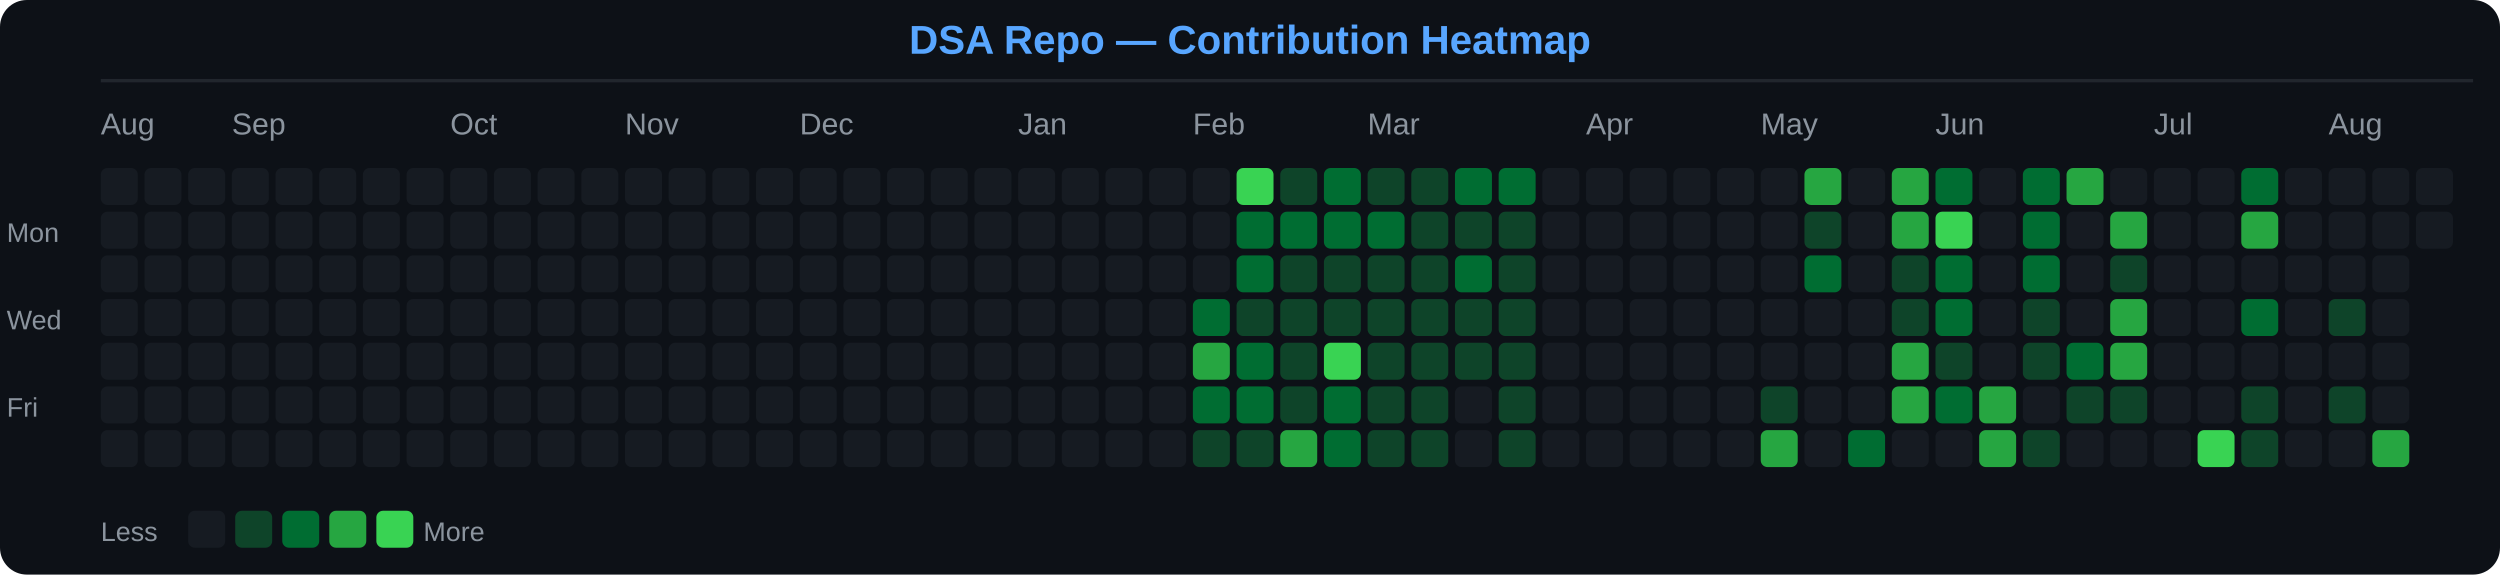
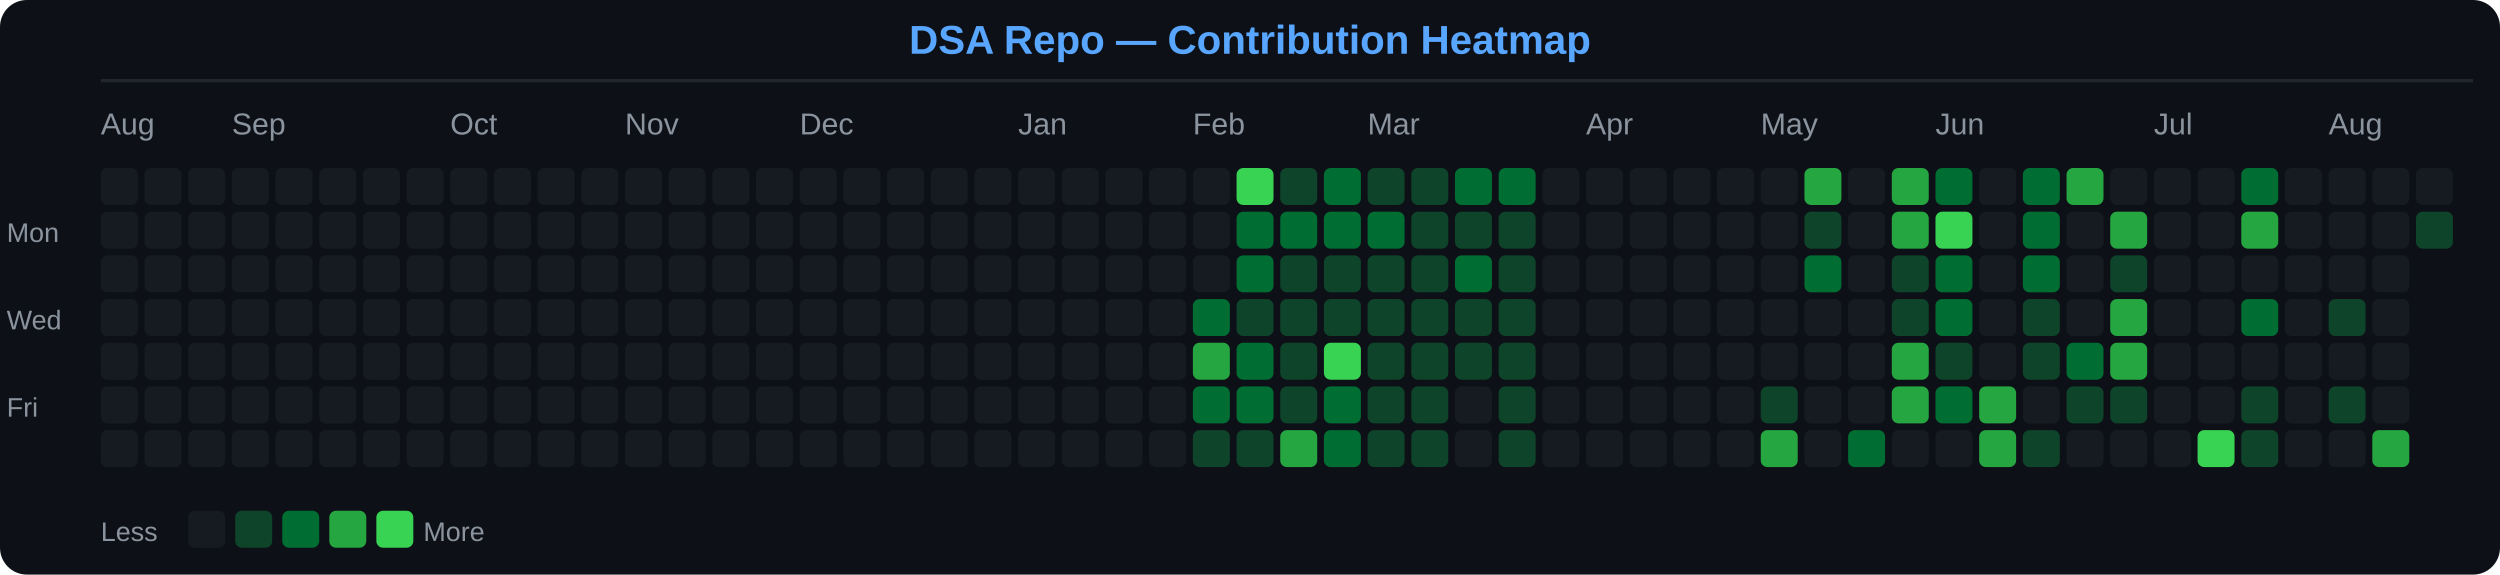
<svg xmlns="http://www.w3.org/2000/svg" width="744" height="171" viewBox="0 0 744 171">
  <rect width="744" height="171" fill="#0d1117" rx="8" />
  <text x="372" y="16" fill="#58a6ff" font-family="Arial,sans-serif" font-size="12" text-anchor="middle" font-weight="bold">DSA Repo — Contribution Heatmap</text>
  <line x1="30" y1="24" x2="736" y2="24" stroke="#21262d" stroke-width="1" />
  <text x="2" y="72" fill="#8b949e" font-family="Arial,sans-serif" font-size="8">Mon</text>
  <text x="2" y="98" fill="#8b949e" font-family="Arial,sans-serif" font-size="8">Wed</text>
  <text x="2" y="124" fill="#8b949e" font-family="Arial,sans-serif" font-size="8">Fri</text>
  <text x="30" y="40" fill="#8b949e" font-family="Arial,sans-serif" font-size="9">Aug</text>
  <rect x="30" y="50" width="11" height="11" rx="2" fill="#161b22" />
  <rect x="30" y="63" width="11" height="11" rx="2" fill="#161b22" />
  <rect x="30" y="76" width="11" height="11" rx="2" fill="#161b22" />
  <rect x="30" y="89" width="11" height="11" rx="2" fill="#161b22" />
  <rect x="30" y="102" width="11" height="11" rx="2" fill="#161b22" />
  <rect x="30" y="115" width="11" height="11" rx="2" fill="#161b22" />
  <rect x="30" y="128" width="11" height="11" rx="2" fill="#161b22" />
  <rect x="43" y="50" width="11" height="11" rx="2" fill="#161b22" />
  <rect x="43" y="63" width="11" height="11" rx="2" fill="#161b22" />
  <rect x="43" y="76" width="11" height="11" rx="2" fill="#161b22" />
  <rect x="43" y="89" width="11" height="11" rx="2" fill="#161b22" />
  <rect x="43" y="102" width="11" height="11" rx="2" fill="#161b22" />
  <rect x="43" y="115" width="11" height="11" rx="2" fill="#161b22" />
  <rect x="43" y="128" width="11" height="11" rx="2" fill="#161b22" />
  <rect x="56" y="50" width="11" height="11" rx="2" fill="#161b22" />
  <rect x="56" y="63" width="11" height="11" rx="2" fill="#161b22" />
  <rect x="56" y="76" width="11" height="11" rx="2" fill="#161b22" />
  <rect x="56" y="89" width="11" height="11" rx="2" fill="#161b22" />
  <rect x="56" y="102" width="11" height="11" rx="2" fill="#161b22" />
  <rect x="56" y="115" width="11" height="11" rx="2" fill="#161b22" />
  <rect x="56" y="128" width="11" height="11" rx="2" fill="#161b22" />
  <text x="69" y="40" fill="#8b949e" font-family="Arial,sans-serif" font-size="9">Sep</text>
  <rect x="69" y="50" width="11" height="11" rx="2" fill="#161b22" />
  <rect x="69" y="63" width="11" height="11" rx="2" fill="#161b22" />
  <rect x="69" y="76" width="11" height="11" rx="2" fill="#161b22" />
  <rect x="69" y="89" width="11" height="11" rx="2" fill="#161b22" />
  <rect x="69" y="102" width="11" height="11" rx="2" fill="#161b22" />
  <rect x="69" y="115" width="11" height="11" rx="2" fill="#161b22" />
  <rect x="69" y="128" width="11" height="11" rx="2" fill="#161b22" />
  <rect x="82" y="50" width="11" height="11" rx="2" fill="#161b22" />
  <rect x="82" y="63" width="11" height="11" rx="2" fill="#161b22" />
  <rect x="82" y="76" width="11" height="11" rx="2" fill="#161b22" />
  <rect x="82" y="89" width="11" height="11" rx="2" fill="#161b22" />
  <rect x="82" y="102" width="11" height="11" rx="2" fill="#161b22" />
  <rect x="82" y="115" width="11" height="11" rx="2" fill="#161b22" />
  <rect x="82" y="128" width="11" height="11" rx="2" fill="#161b22" />
  <rect x="95" y="50" width="11" height="11" rx="2" fill="#161b22" />
  <rect x="95" y="63" width="11" height="11" rx="2" fill="#161b22" />
  <rect x="95" y="76" width="11" height="11" rx="2" fill="#161b22" />
  <rect x="95" y="89" width="11" height="11" rx="2" fill="#161b22" />
  <rect x="95" y="102" width="11" height="11" rx="2" fill="#161b22" />
  <rect x="95" y="115" width="11" height="11" rx="2" fill="#161b22" />
  <rect x="95" y="128" width="11" height="11" rx="2" fill="#161b22" />
  <rect x="108" y="50" width="11" height="11" rx="2" fill="#161b22" />
  <rect x="108" y="63" width="11" height="11" rx="2" fill="#161b22" />
  <rect x="108" y="76" width="11" height="11" rx="2" fill="#161b22" />
  <rect x="108" y="89" width="11" height="11" rx="2" fill="#161b22" />
  <rect x="108" y="102" width="11" height="11" rx="2" fill="#161b22" />
  <rect x="108" y="115" width="11" height="11" rx="2" fill="#161b22" />
  <rect x="108" y="128" width="11" height="11" rx="2" fill="#161b22" />
  <rect x="121" y="50" width="11" height="11" rx="2" fill="#161b22" />
  <rect x="121" y="63" width="11" height="11" rx="2" fill="#161b22" />
  <rect x="121" y="76" width="11" height="11" rx="2" fill="#161b22" />
  <rect x="121" y="89" width="11" height="11" rx="2" fill="#161b22" />
  <rect x="121" y="102" width="11" height="11" rx="2" fill="#161b22" />
  <rect x="121" y="115" width="11" height="11" rx="2" fill="#161b22" />
  <rect x="121" y="128" width="11" height="11" rx="2" fill="#161b22" />
  <text x="134" y="40" fill="#8b949e" font-family="Arial,sans-serif" font-size="9">Oct</text>
  <rect x="134" y="50" width="11" height="11" rx="2" fill="#161b22" />
  <rect x="134" y="63" width="11" height="11" rx="2" fill="#161b22" />
  <rect x="134" y="76" width="11" height="11" rx="2" fill="#161b22" />
  <rect x="134" y="89" width="11" height="11" rx="2" fill="#161b22" />
  <rect x="134" y="102" width="11" height="11" rx="2" fill="#161b22" />
  <rect x="134" y="115" width="11" height="11" rx="2" fill="#161b22" />
  <rect x="134" y="128" width="11" height="11" rx="2" fill="#161b22" />
  <rect x="147" y="50" width="11" height="11" rx="2" fill="#161b22" />
  <rect x="147" y="63" width="11" height="11" rx="2" fill="#161b22" />
  <rect x="147" y="76" width="11" height="11" rx="2" fill="#161b22" />
  <rect x="147" y="89" width="11" height="11" rx="2" fill="#161b22" />
  <rect x="147" y="102" width="11" height="11" rx="2" fill="#161b22" />
  <rect x="147" y="115" width="11" height="11" rx="2" fill="#161b22" />
  <rect x="147" y="128" width="11" height="11" rx="2" fill="#161b22" />
  <rect x="160" y="50" width="11" height="11" rx="2" fill="#161b22" />
  <rect x="160" y="63" width="11" height="11" rx="2" fill="#161b22" />
  <rect x="160" y="76" width="11" height="11" rx="2" fill="#161b22" />
  <rect x="160" y="89" width="11" height="11" rx="2" fill="#161b22" />
  <rect x="160" y="102" width="11" height="11" rx="2" fill="#161b22" />
  <rect x="160" y="115" width="11" height="11" rx="2" fill="#161b22" />
  <rect x="160" y="128" width="11" height="11" rx="2" fill="#161b22" />
  <rect x="173" y="50" width="11" height="11" rx="2" fill="#161b22" />
  <rect x="173" y="63" width="11" height="11" rx="2" fill="#161b22" />
  <rect x="173" y="76" width="11" height="11" rx="2" fill="#161b22" />
  <rect x="173" y="89" width="11" height="11" rx="2" fill="#161b22" />
  <rect x="173" y="102" width="11" height="11" rx="2" fill="#161b22" />
  <rect x="173" y="115" width="11" height="11" rx="2" fill="#161b22" />
  <rect x="173" y="128" width="11" height="11" rx="2" fill="#161b22" />
  <text x="186" y="40" fill="#8b949e" font-family="Arial,sans-serif" font-size="9">Nov</text>
  <rect x="186" y="50" width="11" height="11" rx="2" fill="#161b22" />
  <rect x="186" y="63" width="11" height="11" rx="2" fill="#161b22" />
  <rect x="186" y="76" width="11" height="11" rx="2" fill="#161b22" />
  <rect x="186" y="89" width="11" height="11" rx="2" fill="#161b22" />
  <rect x="186" y="102" width="11" height="11" rx="2" fill="#161b22" />
  <rect x="186" y="115" width="11" height="11" rx="2" fill="#161b22" />
  <rect x="186" y="128" width="11" height="11" rx="2" fill="#161b22" />
  <rect x="199" y="50" width="11" height="11" rx="2" fill="#161b22" />
  <rect x="199" y="63" width="11" height="11" rx="2" fill="#161b22" />
  <rect x="199" y="76" width="11" height="11" rx="2" fill="#161b22" />
  <rect x="199" y="89" width="11" height="11" rx="2" fill="#161b22" />
  <rect x="199" y="102" width="11" height="11" rx="2" fill="#161b22" />
  <rect x="199" y="115" width="11" height="11" rx="2" fill="#161b22" />
  <rect x="199" y="128" width="11" height="11" rx="2" fill="#161b22" />
  <rect x="212" y="50" width="11" height="11" rx="2" fill="#161b22" />
  <rect x="212" y="63" width="11" height="11" rx="2" fill="#161b22" />
  <rect x="212" y="76" width="11" height="11" rx="2" fill="#161b22" />
  <rect x="212" y="89" width="11" height="11" rx="2" fill="#161b22" />
  <rect x="212" y="102" width="11" height="11" rx="2" fill="#161b22" />
  <rect x="212" y="115" width="11" height="11" rx="2" fill="#161b22" />
  <rect x="212" y="128" width="11" height="11" rx="2" fill="#161b22" />
  <rect x="225" y="50" width="11" height="11" rx="2" fill="#161b22" />
  <rect x="225" y="63" width="11" height="11" rx="2" fill="#161b22" />
  <rect x="225" y="76" width="11" height="11" rx="2" fill="#161b22" />
  <rect x="225" y="89" width="11" height="11" rx="2" fill="#161b22" />
  <rect x="225" y="102" width="11" height="11" rx="2" fill="#161b22" />
  <rect x="225" y="115" width="11" height="11" rx="2" fill="#161b22" />
  <rect x="225" y="128" width="11" height="11" rx="2" fill="#161b22" />
  <text x="238" y="40" fill="#8b949e" font-family="Arial,sans-serif" font-size="9">Dec</text>
  <rect x="238" y="50" width="11" height="11" rx="2" fill="#161b22" />
  <rect x="238" y="63" width="11" height="11" rx="2" fill="#161b22" />
  <rect x="238" y="76" width="11" height="11" rx="2" fill="#161b22" />
  <rect x="238" y="89" width="11" height="11" rx="2" fill="#161b22" />
  <rect x="238" y="102" width="11" height="11" rx="2" fill="#161b22" />
  <rect x="238" y="115" width="11" height="11" rx="2" fill="#161b22" />
  <rect x="238" y="128" width="11" height="11" rx="2" fill="#161b22" />
  <rect x="251" y="50" width="11" height="11" rx="2" fill="#161b22" />
  <rect x="251" y="63" width="11" height="11" rx="2" fill="#161b22" />
  <rect x="251" y="76" width="11" height="11" rx="2" fill="#161b22" />
  <rect x="251" y="89" width="11" height="11" rx="2" fill="#161b22" />
  <rect x="251" y="102" width="11" height="11" rx="2" fill="#161b22" />
  <rect x="251" y="115" width="11" height="11" rx="2" fill="#161b22" />
  <rect x="251" y="128" width="11" height="11" rx="2" fill="#161b22" />
  <rect x="264" y="50" width="11" height="11" rx="2" fill="#161b22" />
  <rect x="264" y="63" width="11" height="11" rx="2" fill="#161b22" />
  <rect x="264" y="76" width="11" height="11" rx="2" fill="#161b22" />
  <rect x="264" y="89" width="11" height="11" rx="2" fill="#161b22" />
  <rect x="264" y="102" width="11" height="11" rx="2" fill="#161b22" />
  <rect x="264" y="115" width="11" height="11" rx="2" fill="#161b22" />
  <rect x="264" y="128" width="11" height="11" rx="2" fill="#161b22" />
  <rect x="277" y="50" width="11" height="11" rx="2" fill="#161b22" />
  <rect x="277" y="63" width="11" height="11" rx="2" fill="#161b22" />
  <rect x="277" y="76" width="11" height="11" rx="2" fill="#161b22" />
  <rect x="277" y="89" width="11" height="11" rx="2" fill="#161b22" />
  <rect x="277" y="102" width="11" height="11" rx="2" fill="#161b22" />
  <rect x="277" y="115" width="11" height="11" rx="2" fill="#161b22" />
  <rect x="277" y="128" width="11" height="11" rx="2" fill="#161b22" />
  <rect x="290" y="50" width="11" height="11" rx="2" fill="#161b22" />
  <rect x="290" y="63" width="11" height="11" rx="2" fill="#161b22" />
  <rect x="290" y="76" width="11" height="11" rx="2" fill="#161b22" />
  <rect x="290" y="89" width="11" height="11" rx="2" fill="#161b22" />
  <rect x="290" y="102" width="11" height="11" rx="2" fill="#161b22" />
  <rect x="290" y="115" width="11" height="11" rx="2" fill="#161b22" />
  <rect x="290" y="128" width="11" height="11" rx="2" fill="#161b22" />
  <text x="303" y="40" fill="#8b949e" font-family="Arial,sans-serif" font-size="9">Jan</text>
  <rect x="303" y="50" width="11" height="11" rx="2" fill="#161b22" />
  <rect x="303" y="63" width="11" height="11" rx="2" fill="#161b22" />
  <rect x="303" y="76" width="11" height="11" rx="2" fill="#161b22" />
  <rect x="303" y="89" width="11" height="11" rx="2" fill="#161b22" />
  <rect x="303" y="102" width="11" height="11" rx="2" fill="#161b22" />
  <rect x="303" y="115" width="11" height="11" rx="2" fill="#161b22" />
  <rect x="303" y="128" width="11" height="11" rx="2" fill="#161b22" />
  <rect x="316" y="50" width="11" height="11" rx="2" fill="#161b22" />
  <rect x="316" y="63" width="11" height="11" rx="2" fill="#161b22" />
  <rect x="316" y="76" width="11" height="11" rx="2" fill="#161b22" />
  <rect x="316" y="89" width="11" height="11" rx="2" fill="#161b22" />
  <rect x="316" y="102" width="11" height="11" rx="2" fill="#161b22" />
  <rect x="316" y="115" width="11" height="11" rx="2" fill="#161b22" />
  <rect x="316" y="128" width="11" height="11" rx="2" fill="#161b22" />
  <rect x="329" y="50" width="11" height="11" rx="2" fill="#161b22" />
  <rect x="329" y="63" width="11" height="11" rx="2" fill="#161b22" />
  <rect x="329" y="76" width="11" height="11" rx="2" fill="#161b22" />
  <rect x="329" y="89" width="11" height="11" rx="2" fill="#161b22" />
  <rect x="329" y="102" width="11" height="11" rx="2" fill="#161b22" />
  <rect x="329" y="115" width="11" height="11" rx="2" fill="#161b22" />
  <rect x="329" y="128" width="11" height="11" rx="2" fill="#161b22" />
  <rect x="342" y="50" width="11" height="11" rx="2" fill="#161b22" />
  <rect x="342" y="63" width="11" height="11" rx="2" fill="#161b22" />
  <rect x="342" y="76" width="11" height="11" rx="2" fill="#161b22" />
  <rect x="342" y="89" width="11" height="11" rx="2" fill="#161b22" />
  <rect x="342" y="102" width="11" height="11" rx="2" fill="#161b22" />
  <rect x="342" y="115" width="11" height="11" rx="2" fill="#161b22" />
  <rect x="342" y="128" width="11" height="11" rx="2" fill="#161b22" />
  <text x="355" y="40" fill="#8b949e" font-family="Arial,sans-serif" font-size="9">Feb</text>
  <rect x="355" y="50" width="11" height="11" rx="2" fill="#161b22" />
  <rect x="355" y="63" width="11" height="11" rx="2" fill="#161b22" />
  <rect x="355" y="76" width="11" height="11" rx="2" fill="#161b22" />
  <rect x="355" y="89" width="11" height="11" rx="2" fill="#006d32" />
  <rect x="355" y="102" width="11" height="11" rx="2" fill="#26a641" />
  <rect x="355" y="115" width="11" height="11" rx="2" fill="#006d32" />
  <rect x="355" y="128" width="11" height="11" rx="2" fill="#0e4429" />
  <rect x="368" y="50" width="11" height="11" rx="2" fill="#39d353" />
  <rect x="368" y="63" width="11" height="11" rx="2" fill="#006d32" />
  <rect x="368" y="76" width="11" height="11" rx="2" fill="#006d32" />
  <rect x="368" y="89" width="11" height="11" rx="2" fill="#0e4429" />
  <rect x="368" y="102" width="11" height="11" rx="2" fill="#006d32" />
  <rect x="368" y="115" width="11" height="11" rx="2" fill="#006d32" />
  <rect x="368" y="128" width="11" height="11" rx="2" fill="#0e4429" />
  <rect x="381" y="50" width="11" height="11" rx="2" fill="#0e4429" />
  <rect x="381" y="63" width="11" height="11" rx="2" fill="#006d32" />
  <rect x="381" y="76" width="11" height="11" rx="2" fill="#0e4429" />
  <rect x="381" y="89" width="11" height="11" rx="2" fill="#0e4429" />
  <rect x="381" y="102" width="11" height="11" rx="2" fill="#0e4429" />
  <rect x="381" y="115" width="11" height="11" rx="2" fill="#0e4429" />
  <rect x="381" y="128" width="11" height="11" rx="2" fill="#26a641" />
  <rect x="394" y="50" width="11" height="11" rx="2" fill="#006d32" />
  <rect x="394" y="63" width="11" height="11" rx="2" fill="#006d32" />
  <rect x="394" y="76" width="11" height="11" rx="2" fill="#0e4429" />
  <rect x="394" y="89" width="11" height="11" rx="2" fill="#0e4429" />
  <rect x="394" y="102" width="11" height="11" rx="2" fill="#39d353" />
  <rect x="394" y="115" width="11" height="11" rx="2" fill="#006d32" />
  <rect x="394" y="128" width="11" height="11" rx="2" fill="#006d32" />
  <text x="407" y="40" fill="#8b949e" font-family="Arial,sans-serif" font-size="9">Mar</text>
  <rect x="407" y="50" width="11" height="11" rx="2" fill="#0e4429" />
  <rect x="407" y="63" width="11" height="11" rx="2" fill="#006d32" />
  <rect x="407" y="76" width="11" height="11" rx="2" fill="#0e4429" />
  <rect x="407" y="89" width="11" height="11" rx="2" fill="#0e4429" />
  <rect x="407" y="102" width="11" height="11" rx="2" fill="#0e4429" />
  <rect x="407" y="115" width="11" height="11" rx="2" fill="#0e4429" />
  <rect x="407" y="128" width="11" height="11" rx="2" fill="#0e4429" />
  <rect x="420" y="50" width="11" height="11" rx="2" fill="#0e4429" />
  <rect x="420" y="63" width="11" height="11" rx="2" fill="#0e4429" />
  <rect x="420" y="76" width="11" height="11" rx="2" fill="#0e4429" />
  <rect x="420" y="89" width="11" height="11" rx="2" fill="#0e4429" />
  <rect x="420" y="102" width="11" height="11" rx="2" fill="#0e4429" />
  <rect x="420" y="115" width="11" height="11" rx="2" fill="#0e4429" />
  <rect x="420" y="128" width="11" height="11" rx="2" fill="#0e4429" />
  <rect x="433" y="50" width="11" height="11" rx="2" fill="#006d32" />
  <rect x="433" y="63" width="11" height="11" rx="2" fill="#0e4429" />
  <rect x="433" y="76" width="11" height="11" rx="2" fill="#006d32" />
  <rect x="433" y="89" width="11" height="11" rx="2" fill="#0e4429" />
  <rect x="433" y="102" width="11" height="11" rx="2" fill="#0e4429" />
  <rect x="433" y="115" width="11" height="11" rx="2" fill="#161b22" />
  <rect x="433" y="128" width="11" height="11" rx="2" fill="#161b22" />
  <rect x="446" y="50" width="11" height="11" rx="2" fill="#006d32" />
  <rect x="446" y="63" width="11" height="11" rx="2" fill="#0e4429" />
  <rect x="446" y="76" width="11" height="11" rx="2" fill="#0e4429" />
  <rect x="446" y="89" width="11" height="11" rx="2" fill="#0e4429" />
  <rect x="446" y="102" width="11" height="11" rx="2" fill="#0e4429" />
  <rect x="446" y="115" width="11" height="11" rx="2" fill="#0e4429" />
  <rect x="446" y="128" width="11" height="11" rx="2" fill="#0e4429" />
  <rect x="459" y="50" width="11" height="11" rx="2" fill="#161b22" />
  <rect x="459" y="63" width="11" height="11" rx="2" fill="#161b22" />
  <rect x="459" y="76" width="11" height="11" rx="2" fill="#161b22" />
  <rect x="459" y="89" width="11" height="11" rx="2" fill="#161b22" />
  <rect x="459" y="102" width="11" height="11" rx="2" fill="#161b22" />
  <rect x="459" y="115" width="11" height="11" rx="2" fill="#161b22" />
  <rect x="459" y="128" width="11" height="11" rx="2" fill="#161b22" />
  <text x="472" y="40" fill="#8b949e" font-family="Arial,sans-serif" font-size="9">Apr</text>
  <rect x="472" y="50" width="11" height="11" rx="2" fill="#161b22" />
  <rect x="472" y="63" width="11" height="11" rx="2" fill="#161b22" />
  <rect x="472" y="76" width="11" height="11" rx="2" fill="#161b22" />
  <rect x="472" y="89" width="11" height="11" rx="2" fill="#161b22" />
  <rect x="472" y="102" width="11" height="11" rx="2" fill="#161b22" />
  <rect x="472" y="115" width="11" height="11" rx="2" fill="#161b22" />
  <rect x="472" y="128" width="11" height="11" rx="2" fill="#161b22" />
  <rect x="485" y="50" width="11" height="11" rx="2" fill="#161b22" />
  <rect x="485" y="63" width="11" height="11" rx="2" fill="#161b22" />
  <rect x="485" y="76" width="11" height="11" rx="2" fill="#161b22" />
  <rect x="485" y="89" width="11" height="11" rx="2" fill="#161b22" />
  <rect x="485" y="102" width="11" height="11" rx="2" fill="#161b22" />
  <rect x="485" y="115" width="11" height="11" rx="2" fill="#161b22" />
  <rect x="485" y="128" width="11" height="11" rx="2" fill="#161b22" />
  <rect x="498" y="50" width="11" height="11" rx="2" fill="#161b22" />
  <rect x="498" y="63" width="11" height="11" rx="2" fill="#161b22" />
  <rect x="498" y="76" width="11" height="11" rx="2" fill="#161b22" />
  <rect x="498" y="89" width="11" height="11" rx="2" fill="#161b22" />
  <rect x="498" y="102" width="11" height="11" rx="2" fill="#161b22" />
  <rect x="498" y="115" width="11" height="11" rx="2" fill="#161b22" />
  <rect x="498" y="128" width="11" height="11" rx="2" fill="#161b22" />
  <rect x="511" y="50" width="11" height="11" rx="2" fill="#161b22" />
  <rect x="511" y="63" width="11" height="11" rx="2" fill="#161b22" />
  <rect x="511" y="76" width="11" height="11" rx="2" fill="#161b22" />
  <rect x="511" y="89" width="11" height="11" rx="2" fill="#161b22" />
  <rect x="511" y="102" width="11" height="11" rx="2" fill="#161b22" />
  <rect x="511" y="115" width="11" height="11" rx="2" fill="#161b22" />
  <rect x="511" y="128" width="11" height="11" rx="2" fill="#161b22" />
  <text x="524" y="40" fill="#8b949e" font-family="Arial,sans-serif" font-size="9">May</text>
  <rect x="524" y="50" width="11" height="11" rx="2" fill="#161b22" />
  <rect x="524" y="63" width="11" height="11" rx="2" fill="#161b22" />
  <rect x="524" y="76" width="11" height="11" rx="2" fill="#161b22" />
  <rect x="524" y="89" width="11" height="11" rx="2" fill="#161b22" />
  <rect x="524" y="102" width="11" height="11" rx="2" fill="#161b22" />
  <rect x="524" y="115" width="11" height="11" rx="2" fill="#0e4429" />
  <rect x="524" y="128" width="11" height="11" rx="2" fill="#26a641" />
  <rect x="537" y="50" width="11" height="11" rx="2" fill="#26a641" />
  <rect x="537" y="63" width="11" height="11" rx="2" fill="#0e4429" />
  <rect x="537" y="76" width="11" height="11" rx="2" fill="#006d32" />
  <rect x="537" y="89" width="11" height="11" rx="2" fill="#161b22" />
  <rect x="537" y="102" width="11" height="11" rx="2" fill="#161b22" />
  <rect x="537" y="115" width="11" height="11" rx="2" fill="#161b22" />
  <rect x="537" y="128" width="11" height="11" rx="2" fill="#161b22" />
  <rect x="550" y="50" width="11" height="11" rx="2" fill="#161b22" />
  <rect x="550" y="63" width="11" height="11" rx="2" fill="#161b22" />
  <rect x="550" y="76" width="11" height="11" rx="2" fill="#161b22" />
  <rect x="550" y="89" width="11" height="11" rx="2" fill="#161b22" />
  <rect x="550" y="102" width="11" height="11" rx="2" fill="#161b22" />
  <rect x="550" y="115" width="11" height="11" rx="2" fill="#161b22" />
  <rect x="550" y="128" width="11" height="11" rx="2" fill="#006d32" />
  <rect x="563" y="50" width="11" height="11" rx="2" fill="#26a641" />
  <rect x="563" y="63" width="11" height="11" rx="2" fill="#26a641" />
  <rect x="563" y="76" width="11" height="11" rx="2" fill="#0e4429" />
  <rect x="563" y="89" width="11" height="11" rx="2" fill="#0e4429" />
  <rect x="563" y="102" width="11" height="11" rx="2" fill="#26a641" />
  <rect x="563" y="115" width="11" height="11" rx="2" fill="#26a641" />
  <rect x="563" y="128" width="11" height="11" rx="2" fill="#161b22" />
  <text x="576" y="40" fill="#8b949e" font-family="Arial,sans-serif" font-size="9">Jun</text>
  <rect x="576" y="50" width="11" height="11" rx="2" fill="#006d32" />
  <rect x="576" y="63" width="11" height="11" rx="2" fill="#39d353" />
  <rect x="576" y="76" width="11" height="11" rx="2" fill="#006d32" />
  <rect x="576" y="89" width="11" height="11" rx="2" fill="#006d32" />
  <rect x="576" y="102" width="11" height="11" rx="2" fill="#0e4429" />
  <rect x="576" y="115" width="11" height="11" rx="2" fill="#006d32" />
  <rect x="576" y="128" width="11" height="11" rx="2" fill="#161b22" />
  <rect x="589" y="50" width="11" height="11" rx="2" fill="#161b22" />
  <rect x="589" y="63" width="11" height="11" rx="2" fill="#161b22" />
  <rect x="589" y="76" width="11" height="11" rx="2" fill="#161b22" />
  <rect x="589" y="89" width="11" height="11" rx="2" fill="#161b22" />
  <rect x="589" y="102" width="11" height="11" rx="2" fill="#161b22" />
  <rect x="589" y="115" width="11" height="11" rx="2" fill="#26a641" />
  <rect x="589" y="128" width="11" height="11" rx="2" fill="#26a641" />
  <rect x="602" y="50" width="11" height="11" rx="2" fill="#006d32" />
  <rect x="602" y="63" width="11" height="11" rx="2" fill="#006d32" />
  <rect x="602" y="76" width="11" height="11" rx="2" fill="#006d32" />
  <rect x="602" y="89" width="11" height="11" rx="2" fill="#0e4429" />
  <rect x="602" y="102" width="11" height="11" rx="2" fill="#0e4429" />
  <rect x="602" y="115" width="11" height="11" rx="2" fill="#161b22" />
  <rect x="602" y="128" width="11" height="11" rx="2" fill="#0e4429" />
  <rect x="615" y="50" width="11" height="11" rx="2" fill="#26a641" />
  <rect x="615" y="63" width="11" height="11" rx="2" fill="#161b22" />
  <rect x="615" y="76" width="11" height="11" rx="2" fill="#161b22" />
  <rect x="615" y="89" width="11" height="11" rx="2" fill="#161b22" />
  <rect x="615" y="102" width="11" height="11" rx="2" fill="#006d32" />
  <rect x="615" y="115" width="11" height="11" rx="2" fill="#0e4429" />
  <rect x="615" y="128" width="11" height="11" rx="2" fill="#161b22" />
  <rect x="628" y="50" width="11" height="11" rx="2" fill="#161b22" />
  <rect x="628" y="63" width="11" height="11" rx="2" fill="#26a641" />
  <rect x="628" y="76" width="11" height="11" rx="2" fill="#0e4429" />
  <rect x="628" y="89" width="11" height="11" rx="2" fill="#26a641" />
  <rect x="628" y="102" width="11" height="11" rx="2" fill="#26a641" />
  <rect x="628" y="115" width="11" height="11" rx="2" fill="#0e4429" />
  <rect x="628" y="128" width="11" height="11" rx="2" fill="#161b22" />
  <text x="641" y="40" fill="#8b949e" font-family="Arial,sans-serif" font-size="9">Jul</text>
  <rect x="641" y="50" width="11" height="11" rx="2" fill="#161b22" />
  <rect x="641" y="63" width="11" height="11" rx="2" fill="#161b22" />
  <rect x="641" y="76" width="11" height="11" rx="2" fill="#161b22" />
  <rect x="641" y="89" width="11" height="11" rx="2" fill="#161b22" />
  <rect x="641" y="102" width="11" height="11" rx="2" fill="#161b22" />
  <rect x="641" y="115" width="11" height="11" rx="2" fill="#161b22" />
  <rect x="641" y="128" width="11" height="11" rx="2" fill="#161b22" />
  <rect x="654" y="50" width="11" height="11" rx="2" fill="#161b22" />
  <rect x="654" y="63" width="11" height="11" rx="2" fill="#161b22" />
  <rect x="654" y="76" width="11" height="11" rx="2" fill="#161b22" />
  <rect x="654" y="89" width="11" height="11" rx="2" fill="#161b22" />
  <rect x="654" y="102" width="11" height="11" rx="2" fill="#161b22" />
  <rect x="654" y="115" width="11" height="11" rx="2" fill="#161b22" />
  <rect x="654" y="128" width="11" height="11" rx="2" fill="#39d353" />
  <rect x="667" y="50" width="11" height="11" rx="2" fill="#006d32" />
  <rect x="667" y="63" width="11" height="11" rx="2" fill="#26a641" />
  <rect x="667" y="76" width="11" height="11" rx="2" fill="#161b22" />
  <rect x="667" y="89" width="11" height="11" rx="2" fill="#006d32" />
  <rect x="667" y="102" width="11" height="11" rx="2" fill="#161b22" />
  <rect x="667" y="115" width="11" height="11" rx="2" fill="#0e4429" />
  <rect x="667" y="128" width="11" height="11" rx="2" fill="#0e4429" />
  <rect x="680" y="50" width="11" height="11" rx="2" fill="#161b22" />
  <rect x="680" y="63" width="11" height="11" rx="2" fill="#161b22" />
  <rect x="680" y="76" width="11" height="11" rx="2" fill="#161b22" />
  <rect x="680" y="89" width="11" height="11" rx="2" fill="#161b22" />
  <rect x="680" y="102" width="11" height="11" rx="2" fill="#161b22" />
  <rect x="680" y="115" width="11" height="11" rx="2" fill="#161b22" />
  <rect x="680" y="128" width="11" height="11" rx="2" fill="#161b22" />
  <text x="693" y="40" fill="#8b949e" font-family="Arial,sans-serif" font-size="9">Aug</text>
  <rect x="693" y="50" width="11" height="11" rx="2" fill="#161b22" />
  <rect x="693" y="63" width="11" height="11" rx="2" fill="#161b22" />
  <rect x="693" y="76" width="11" height="11" rx="2" fill="#161b22" />
  <rect x="693" y="89" width="11" height="11" rx="2" fill="#0e4429" />
  <rect x="693" y="102" width="11" height="11" rx="2" fill="#161b22" />
  <rect x="693" y="115" width="11" height="11" rx="2" fill="#0e4429" />
  <rect x="693" y="128" width="11" height="11" rx="2" fill="#161b22" />
  <rect x="706" y="50" width="11" height="11" rx="2" fill="#161b22" />
  <rect x="706" y="63" width="11" height="11" rx="2" fill="#161b22" />
  <rect x="706" y="76" width="11" height="11" rx="2" fill="#161b22" />
  <rect x="706" y="89" width="11" height="11" rx="2" fill="#161b22" />
  <rect x="706" y="102" width="11" height="11" rx="2" fill="#161b22" />
  <rect x="706" y="115" width="11" height="11" rx="2" fill="#161b22" />
  <rect x="706" y="128" width="11" height="11" rx="2" fill="#26a641" />
  <rect x="719" y="50" width="11" height="11" rx="2" fill="#161b22" />
-   <rect x="719" y="63" width="11" height="11" rx="2" fill="#161b22" />
+   <rect x="719" y="63" width="11" height="11" rx="2" fill="#0e4429" />
  <text x="30" y="161" fill="#8b949e" font-family="Arial,sans-serif" font-size="8">Less</text>
  <rect x="56" y="152" width="11" height="11" rx="2" fill="#161b22" />
  <rect x="70" y="152" width="11" height="11" rx="2" fill="#0e4429" />
  <rect x="84" y="152" width="11" height="11" rx="2" fill="#006d32" />
  <rect x="98" y="152" width="11" height="11" rx="2" fill="#26a641" />
  <rect x="112" y="152" width="11" height="11" rx="2" fill="#39d353" />
  <text x="126" y="161" fill="#8b949e" font-family="Arial,sans-serif" font-size="8">More</text>
</svg>
